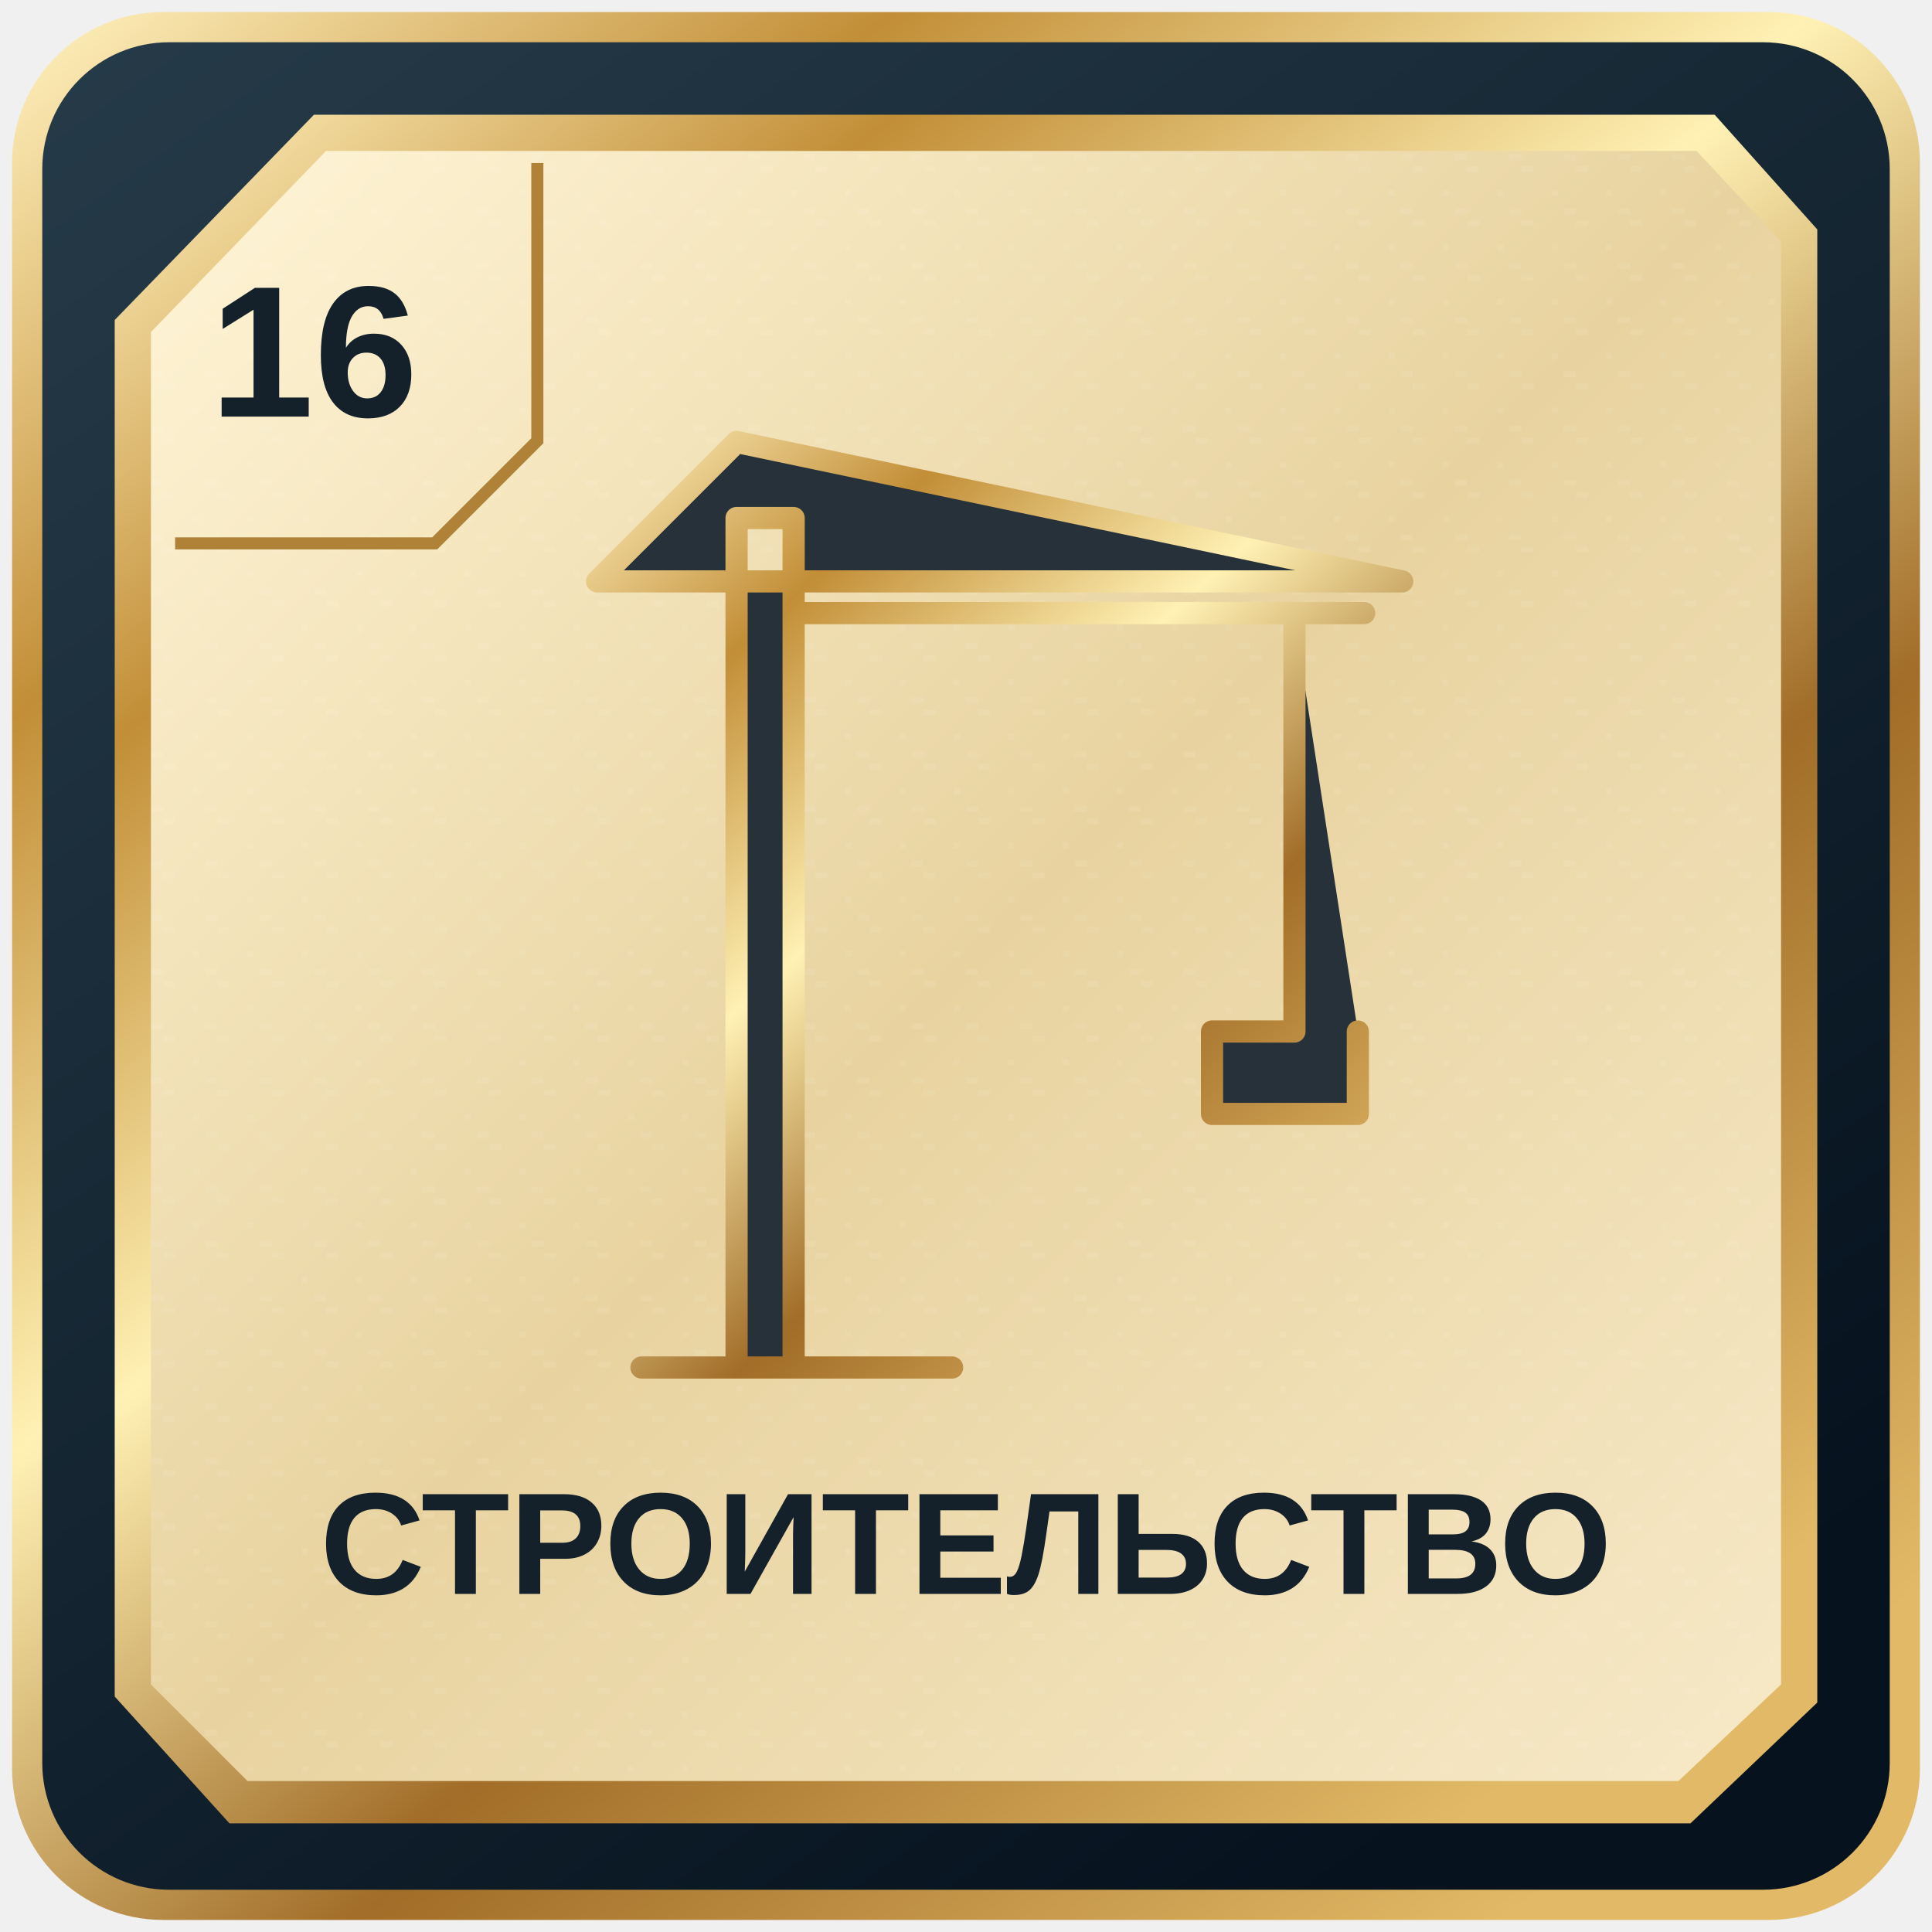
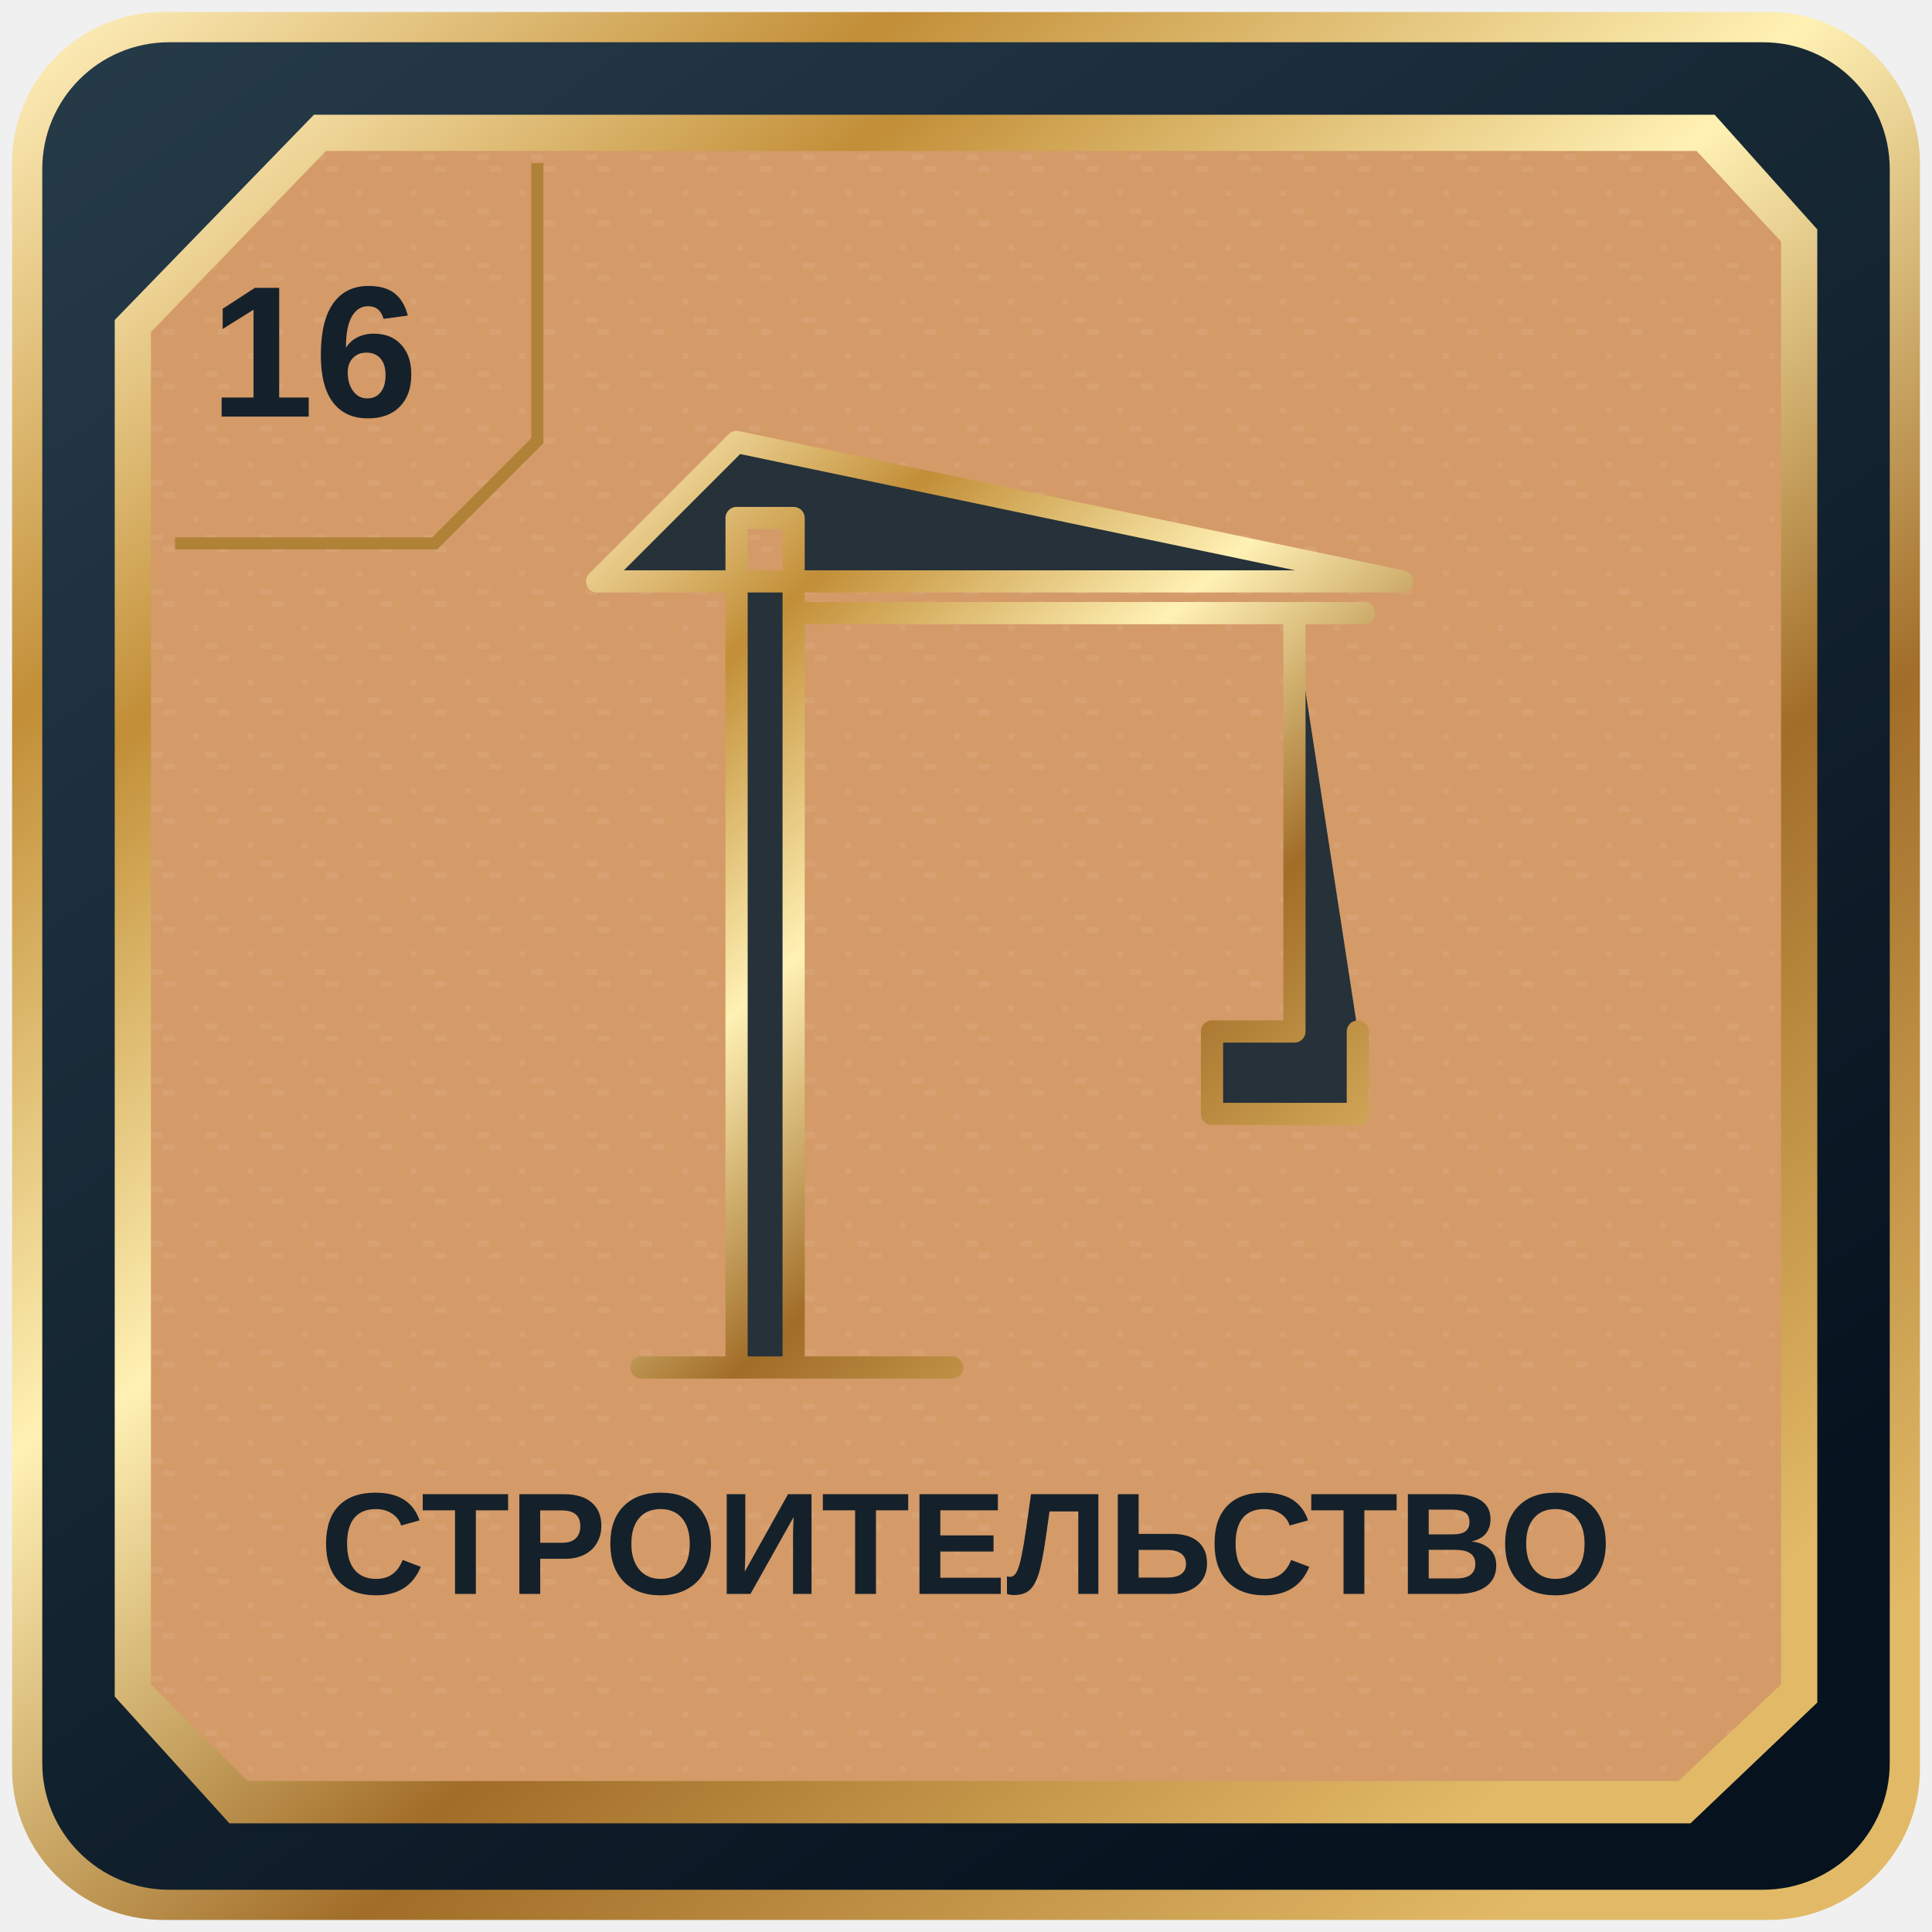
<svg xmlns="http://www.w3.org/2000/svg" viewBox="0 0 320 320" role="img" aria-label="Строительство">
  <defs>
    <linearGradient id="gold" x2="0.8" y2="1">
      <stop stop-color="#fff0bc" />
      <stop offset=".22" stop-color="#c28e37" />
      <stop offset=".46" stop-color="#fff1b4" />
      <stop offset=".7" stop-color="#a16d28" />
      <stop offset="1" stop-color="#e2ba67" />
    </linearGradient>
    <linearGradient id="cream" x2="1" y2="1">
      <stop stop-color="#fff5d7" />
      <stop offset=".5" stop-color="#e8d3a0" />
      <stop offset="1" stop-color="#f7e9c8" />
    </linearGradient>
    <linearGradient id="navy" x2=".7" y2="1">
      <stop stop-color="#263b49" />
      <stop offset="1" stop-color="#06121e" />
    </linearGradient>
    <linearGradient id="glass" x2="1" y2="1">
      <stop stop-color="#d4e9e8" />
      <stop offset=".45" stop-color="#6495ad" />
      <stop offset="1" stop-color="#294453" />
    </linearGradient>
    <pattern id="grain" width="9" height="9" patternUnits="userSpaceOnUse">
      <path d="M0 1h2m3 4h1m1 3h2" stroke="#fff" opacity=".07" />
    </pattern>
  </defs>
  <rect x="2" y="2" width="316" height="316" rx="25" fill="url(#gold)" />
  <rect x="7" y="7" width="306" height="306" rx="21" fill="url(#navy)" />
  <path d="M52 19H284L301 38V282L280 302H38L19 281V53z" fill="url(#gold)" />
-   <path d="M54 25H281L295 40V279L278 295H41L25 279V55z" fill="url(#cream)" />
+   <path d="M54 25H281L295 40V279L278 295H41L25 279V55z" fill="#d49a68" />
  <path d="M54 25H281L295 40V279L278 295H41L25 279V55z" fill="url(#grain)" />
  <path d="M29 90H72L89 73V27" fill="none" stroke="#af8238" stroke-width="2" />
  <text x="52" y="69" text-anchor="middle" font-family="Arial,sans-serif" font-weight="700" font-size="31" fill="#14212b">16</text>
  <g transform="translate(164 153) scale(1.05)">
    <g fill="#263139" stroke="url(#gold)" stroke-width="3.5" stroke-linejoin="round" stroke-linecap="round">
      <path d="M-40 70V-64h9V70M-62-54H65L-40-76zM-30-49H59M48-48v65h-13v13h23V17M-55 70h49" />
    </g>
  </g>
  <text x="160" y="264" text-anchor="middle" font-family="Arial,sans-serif" font-weight="800" font-size="24" fill="#14212b">СТРОИТЕЛЬСТВО</text>
</svg>
